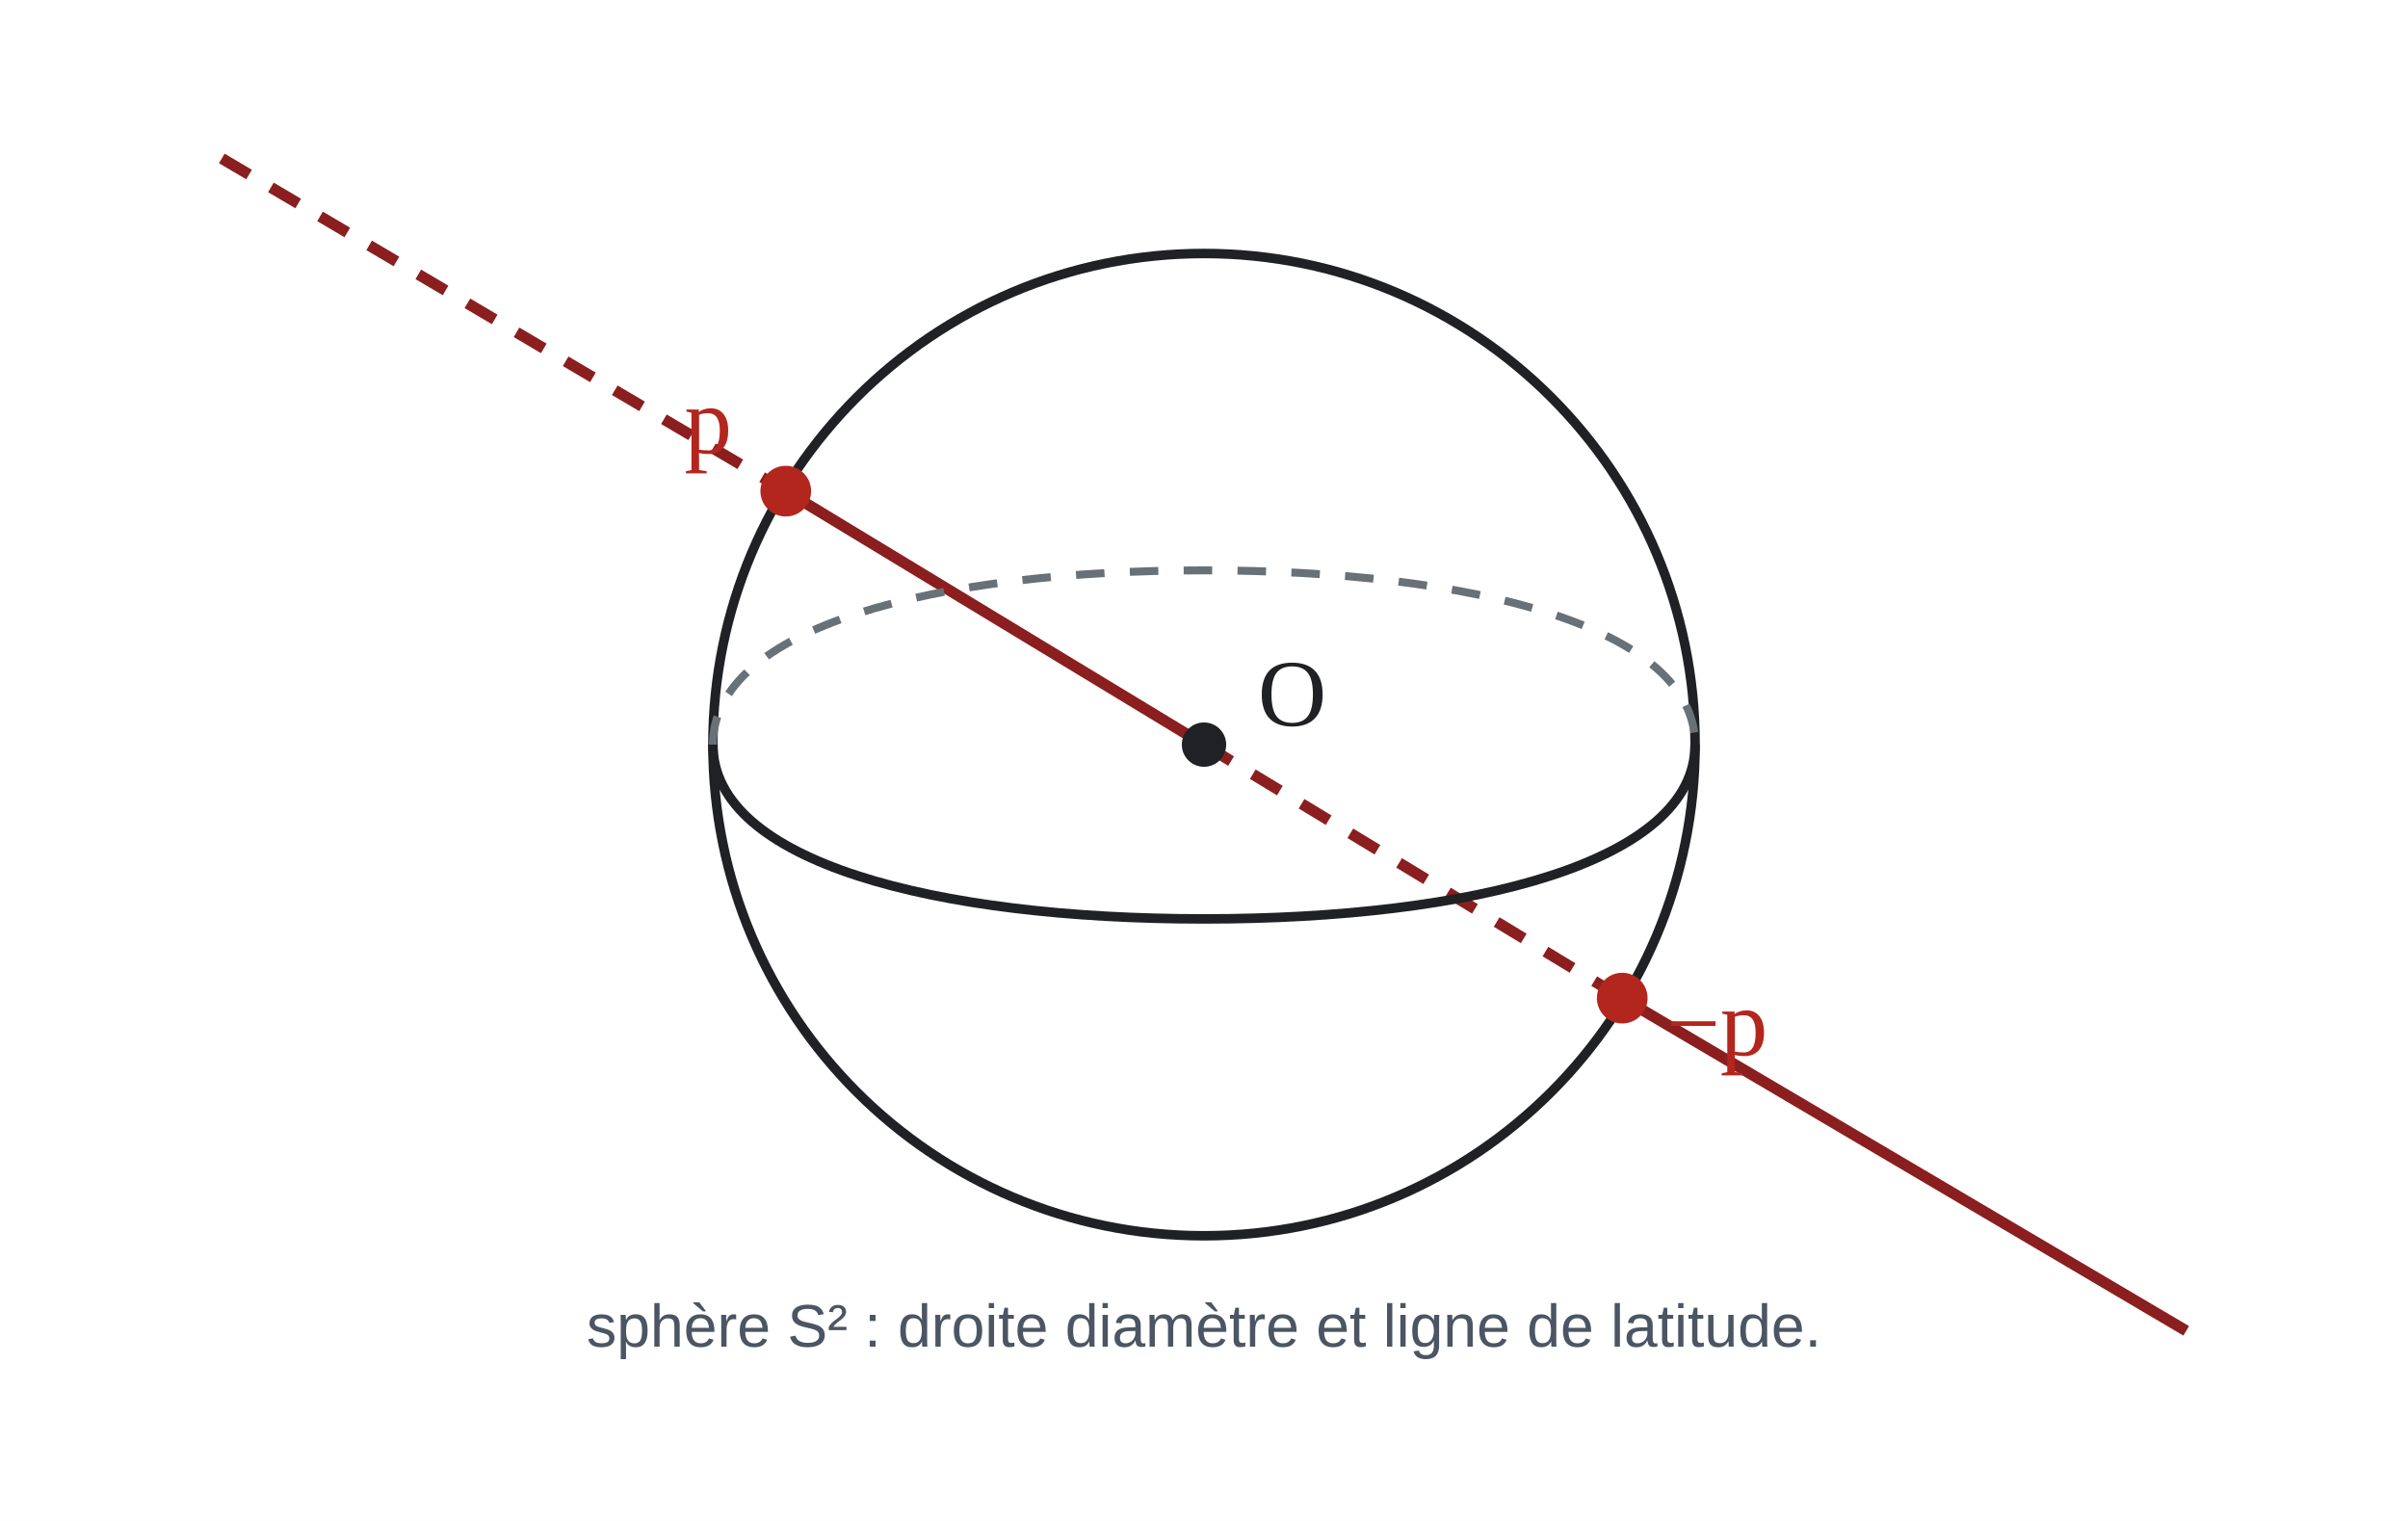
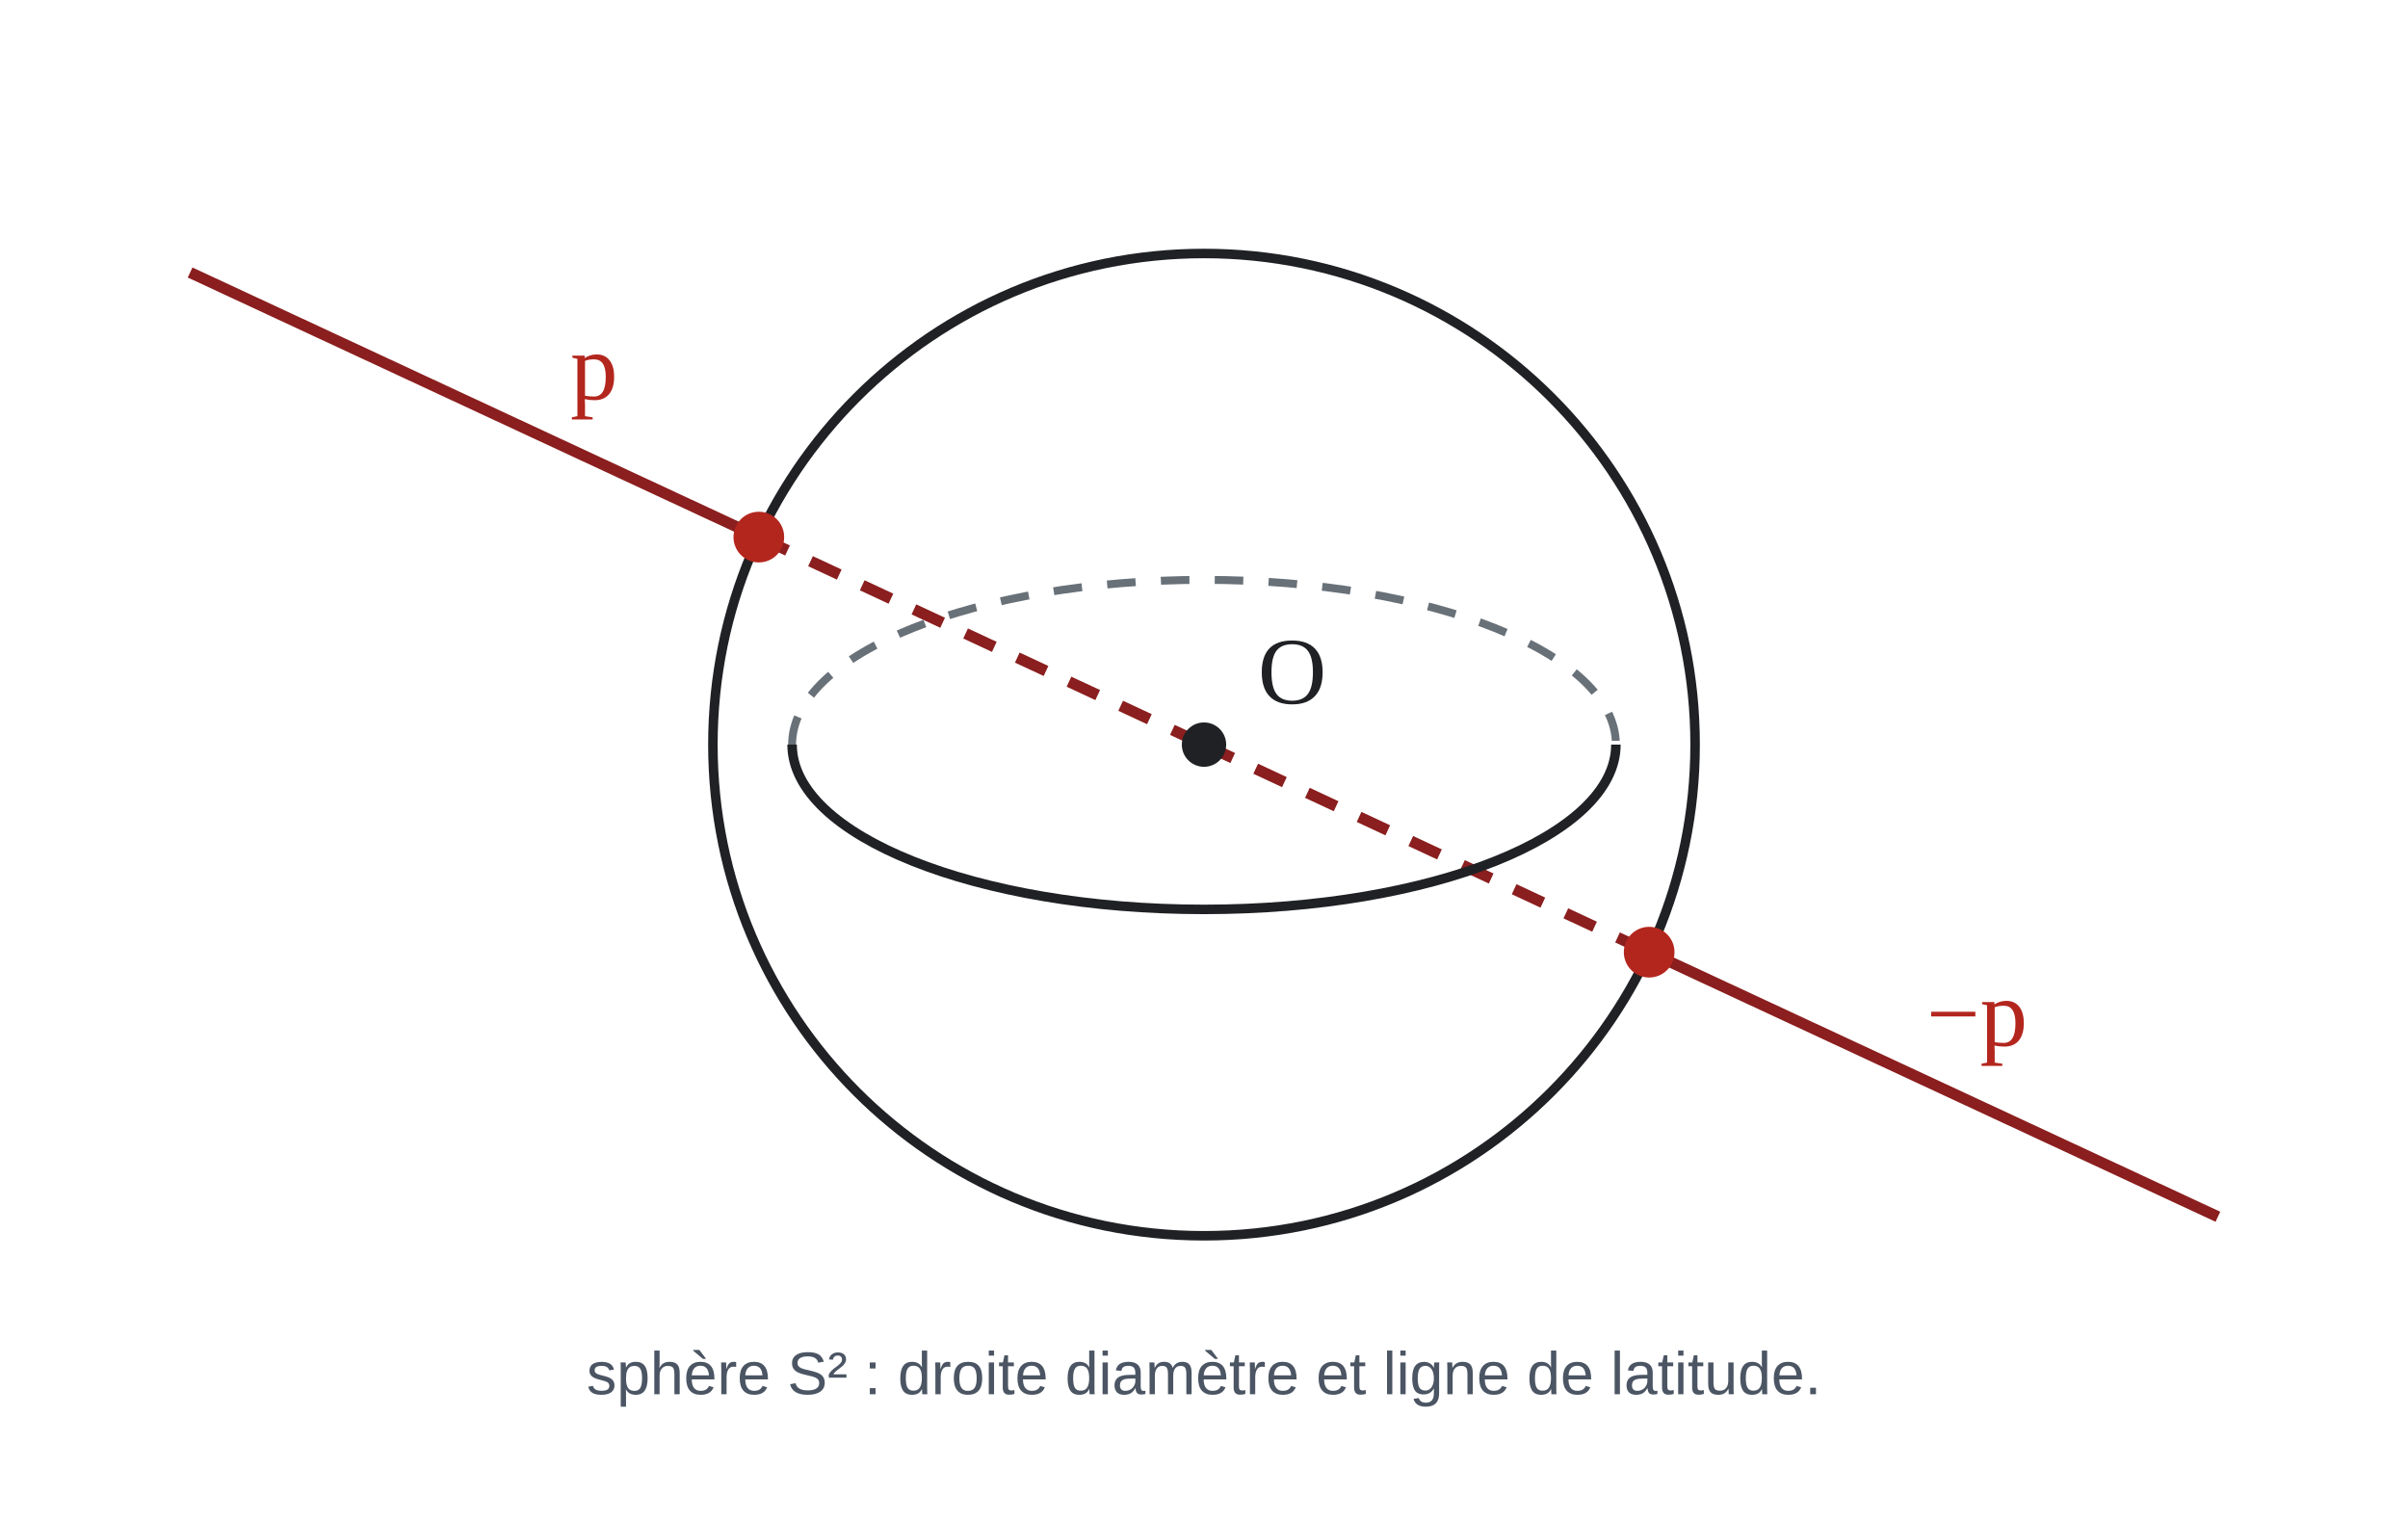
<svg xmlns="http://www.w3.org/2000/svg" width="760" height="480" viewBox="0 0 760 480">
  <rect width="760" height="480" fill="#ffffff" />
  <circle cx="380" cy="235" r="155" fill="#ffffff" stroke="#202124" stroke-width="3" />
-   <line x1="70" y1="50" x2="248" y2="155" stroke="#8b1e1e" stroke-width="3.5" stroke-dasharray="10 8" />
-   <line x1="248" y1="155" x2="380" y2="235" stroke="#8b1e1e" stroke-width="3.5" />
-   <line x1="380" y1="235" x2="512" y2="315" stroke="#8b1e1e" stroke-width="3.5" stroke-dasharray="10 8" />
-   <line x1="512" y1="315" x2="690" y2="420" stroke="#8b1e1e" stroke-width="3.5" />
-   <path d="M225,235 C225,198 295,180 380,180 C465,180 535,198 535,235" fill="none" stroke="#687078" stroke-width="2.5" stroke-dasharray="9 8" />
-   <path d="M225,235 C225,272 295,290 380,290 C465,290 535,272 535,235" fill="none" stroke="#202124" stroke-width="3" />
+   <line x1="60" y1="86" x2="239.5" y2="169.5" stroke="#8b1e1e" stroke-width="3.5" />
+   <line x1="239.5" y1="169.5" x2="380" y2="235" stroke="#8b1e1e" stroke-width="3.5" stroke-dasharray="10 8" />
+   <line x1="380" y1="235" x2="520.5" y2="300.5" stroke="#8b1e1e" stroke-width="3.5" stroke-dasharray="10 8" />
+   <line x1="520.5" y1="300.5" x2="700" y2="384" stroke="#8b1e1e" stroke-width="3.5" />
+   <path d="M250,235 A130,52 0 0 1 510,235" fill="none" stroke="#687078" stroke-width="2.5" stroke-dasharray="9 8" />
+   <path d="M250,235 A130,52 0 0 0 510,235" fill="none" stroke="#202124" stroke-width="3" />
  <circle cx="380" cy="235" r="7" fill="#202124" />
-   <circle cx="248" cy="155" r="8" fill="#b3261e" />
-   <circle cx="512" cy="315" r="8" fill="#b3261e" />
+   <circle cx="239.5" cy="169.5" r="8" fill="#b3261e" />
+   <circle cx="520.5" cy="300.5" r="8" fill="#b3261e" />
  <g font-family="Times New Roman, serif" font-size="30">
-     <text x="216" y="143" fill="#b3261e">p</text>
-     <text x="526" y="333" fill="#b3261e">−p</text>
-     <text x="397" y="229" fill="#202124">O</text>
+     <text x="180" y="126" fill="#b3261e">p</text>
+     <text x="608" y="330" fill="#b3261e">−p</text>
+     <text x="397" y="222" fill="#202124">O</text>
  </g>
-   <text x="380" y="425" text-anchor="middle" font-family="Arial, sans-serif" font-size="19" fill="#4b5563">sphère S² : droite diamètre et ligne de latitude.</text>
+   <text x="380" y="440" text-anchor="middle" font-family="Arial, sans-serif" font-size="19" fill="#4b5563">sphère S² : droite diamètre et ligne de latitude.</text>
</svg>
